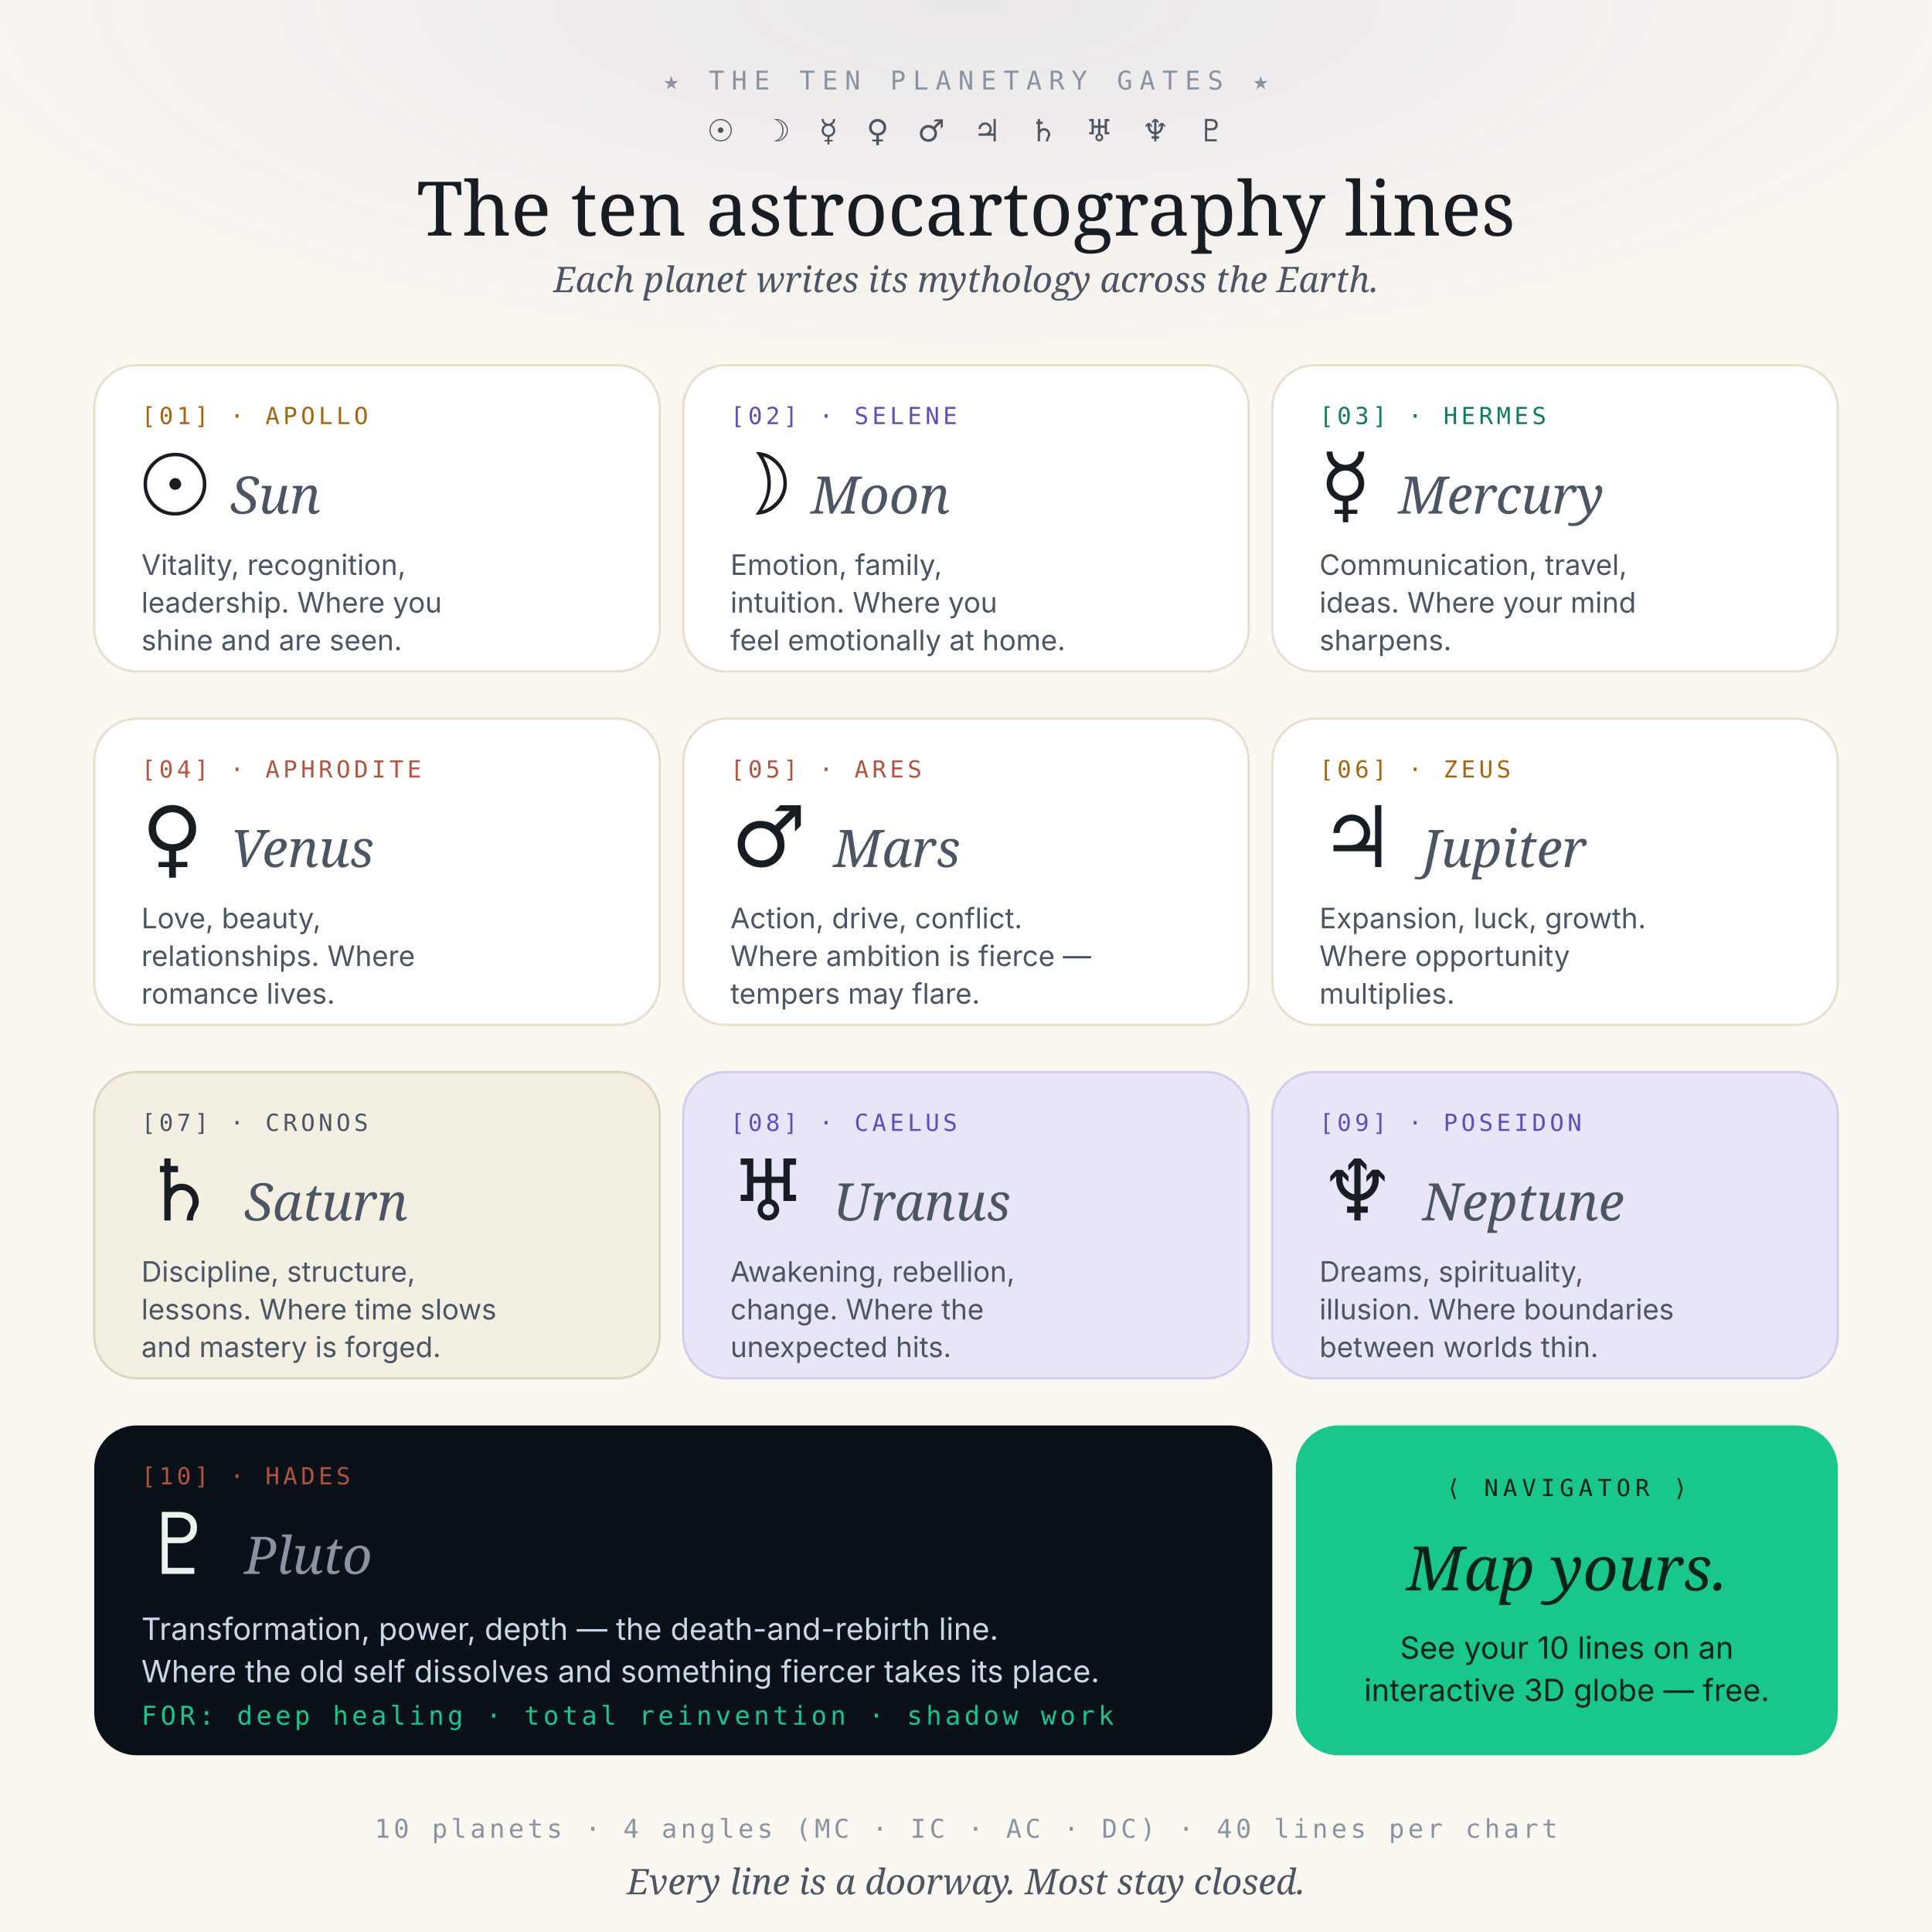
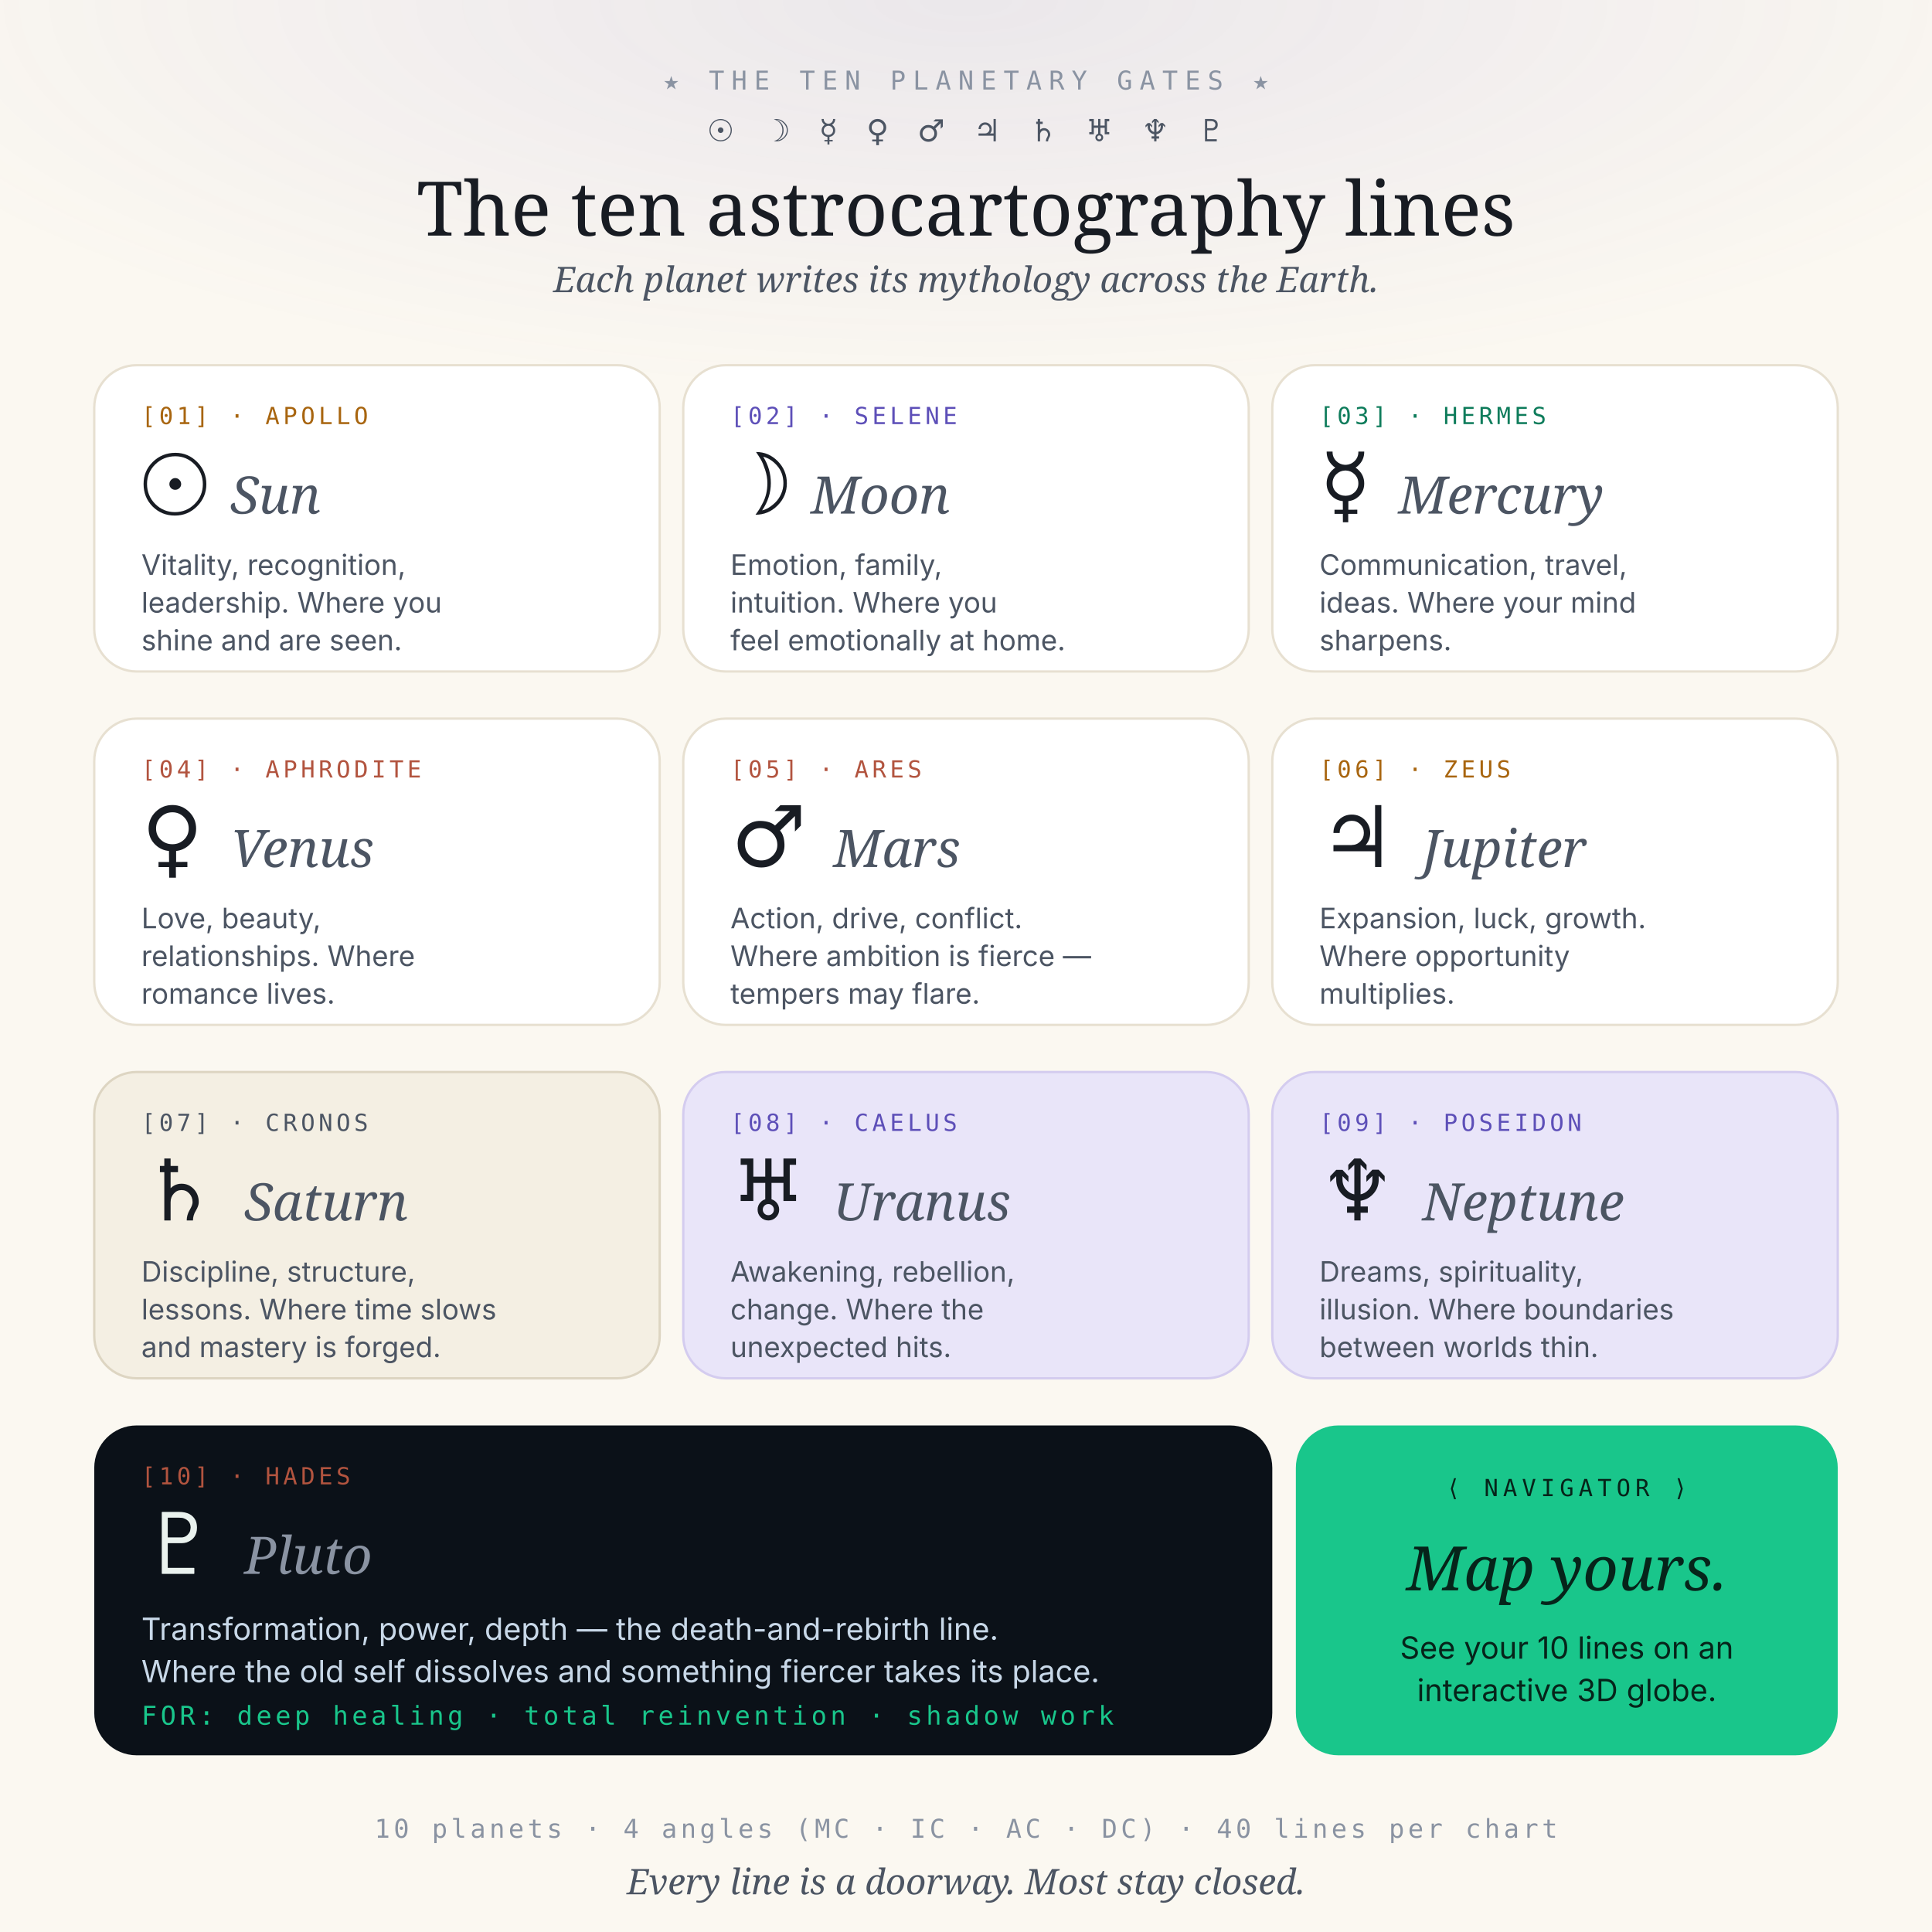
<svg xmlns="http://www.w3.org/2000/svg" viewBox="0 0 820 820" font-family="'General Sans',-apple-system,BlinkMacSystemFont,sans-serif" role="img" aria-labelledby="t-lines d-lines">
  <rect width="820" height="820" fill="#FBF8F1" />
  <defs>
    <radialGradient id="glow1" cx="50%" cy="0%" r="60%">
      <stop offset="0%" stop-color="#5D4FB8" stop-opacity="0.10" />
      <stop offset="100%" stop-color="#5D4FB8" stop-opacity="0" />
    </radialGradient>
  </defs>
  <rect width="820" height="280" fill="url(#glow1)" />
  <g>
    <text x="410" y="38" font-family="'JetBrains Mono',monospace" font-size="11" text-anchor="middle" fill="#8A93A2" letter-spacing="3">★  THE TEN PLANETARY GATES  ★</text>
    <text x="410" y="60" font-size="13" text-anchor="middle" fill="#4C5563" letter-spacing="4">☉   ☽   ☿   ♀   ♂   ♃   ♄   ♅   ♆   ♇</text>
  </g>
  <text x="410" y="100" font-family="'Instrument Serif',Georgia,serif" font-size="32" font-weight="400" fill="#181C23" text-anchor="middle">The ten astrocartography lines</text>
  <text x="410" y="124" font-family="'Instrument Serif',Georgia,serif" font-style="italic" font-size="15" fill="#4C5563" text-anchor="middle">Each planet writes its mythology across the Earth.</text>
  <g>
    <rect x="40" y="155" width="240" height="130" rx="18" fill="#FFFFFF" stroke="#E7E0D1" stroke-width="1" />
    <text x="60" y="180" font-family="'JetBrains Mono',monospace" font-size="10" fill="#A8650F" letter-spacing="1.5">[01] · APOLLO</text>
    <text x="60" y="218" font-family="'Instrument Serif',Georgia,serif" font-size="36" fill="#181C23">☉ <tspan font-size="22" font-style="italic" fill="#4C5563">Sun</tspan>
    </text>
    <text x="60" y="244" font-size="12" fill="#4C5563">Vitality, recognition,</text>
    <text x="60" y="260" font-size="12" fill="#4C5563">leadership. Where you</text>
    <text x="60" y="276" font-size="12" fill="#4C5563">shine and are seen.</text>
  </g>
  <g>
    <rect x="290" y="155" width="240" height="130" rx="18" fill="#FFFFFF" stroke="#E7E0D1" stroke-width="1" />
    <text x="310" y="180" font-family="'JetBrains Mono',monospace" font-size="10" fill="#5D4FB8" letter-spacing="1.5">[02] · SELENE</text>
    <text x="310" y="218" font-family="'Instrument Serif',Georgia,serif" font-size="36" fill="#181C23">☽ <tspan font-size="22" font-style="italic" fill="#4C5563">Moon</tspan>
    </text>
    <text x="310" y="244" font-size="12" fill="#4C5563">Emotion, family,</text>
    <text x="310" y="260" font-size="12" fill="#4C5563">intuition. Where you</text>
    <text x="310" y="276" font-size="12" fill="#4C5563">feel emotionally at home.</text>
  </g>
  <g>
    <rect x="540" y="155" width="240" height="130" rx="18" fill="#FFFFFF" stroke="#E7E0D1" stroke-width="1" />
    <text x="560" y="180" font-family="'JetBrains Mono',monospace" font-size="10" fill="#0E7C5B" letter-spacing="1.5">[03] · HERMES</text>
    <text x="560" y="218" font-family="'Instrument Serif',Georgia,serif" font-size="36" fill="#181C23">☿ <tspan font-size="22" font-style="italic" fill="#4C5563">Mercury</tspan>
    </text>
    <text x="560" y="244" font-size="12" fill="#4C5563">Communication, travel,</text>
    <text x="560" y="260" font-size="12" fill="#4C5563">ideas. Where your mind</text>
    <text x="560" y="276" font-size="12" fill="#4C5563">sharpens.</text>
  </g>
  <g>
    <rect x="40" y="305" width="240" height="130" rx="18" fill="#FFFFFF" stroke="#E7E0D1" stroke-width="1" />
    <text x="60" y="330" font-family="'JetBrains Mono',monospace" font-size="10" fill="#B2543F" letter-spacing="1.5">[04] · APHRODITE</text>
    <text x="60" y="368" font-family="'Instrument Serif',Georgia,serif" font-size="36" fill="#181C23">♀ <tspan font-size="22" font-style="italic" fill="#4C5563">Venus</tspan>
    </text>
    <text x="60" y="394" font-size="12" fill="#4C5563">Love, beauty,</text>
    <text x="60" y="410" font-size="12" fill="#4C5563">relationships. Where</text>
    <text x="60" y="426" font-size="12" fill="#4C5563">romance lives.</text>
  </g>
  <g>
    <rect x="290" y="305" width="240" height="130" rx="18" fill="#FFFFFF" stroke="#E7E0D1" stroke-width="1" />
    <text x="310" y="330" font-family="'JetBrains Mono',monospace" font-size="10" fill="#B2543F" letter-spacing="1.5">[05] · ARES</text>
    <text x="310" y="368" font-family="'Instrument Serif',Georgia,serif" font-size="36" fill="#181C23">♂ <tspan font-size="22" font-style="italic" fill="#4C5563">Mars</tspan>
    </text>
    <text x="310" y="394" font-size="12" fill="#4C5563">Action, drive, conflict.</text>
    <text x="310" y="410" font-size="12" fill="#4C5563">Where ambition is fierce —</text>
    <text x="310" y="426" font-size="12" fill="#4C5563">tempers may flare.</text>
  </g>
  <g>
    <rect x="540" y="305" width="240" height="130" rx="18" fill="#FFFFFF" stroke="#E7E0D1" stroke-width="1" />
    <text x="560" y="330" font-family="'JetBrains Mono',monospace" font-size="10" fill="#A8650F" letter-spacing="1.5">[06] · ZEUS</text>
    <text x="560" y="368" font-family="'Instrument Serif',Georgia,serif" font-size="36" fill="#181C23">♃ <tspan font-size="22" font-style="italic" fill="#4C5563">Jupiter</tspan>
    </text>
    <text x="560" y="394" font-size="12" fill="#4C5563">Expansion, luck, growth.</text>
    <text x="560" y="410" font-size="12" fill="#4C5563">Where opportunity</text>
    <text x="560" y="426" font-size="12" fill="#4C5563">multiplies.</text>
  </g>
  <g>
    <rect x="40" y="455" width="240" height="130" rx="18" fill="#F4EFE3" stroke="#DDD5C2" stroke-width="1" />
    <text x="60" y="480" font-family="'JetBrains Mono',monospace" font-size="10" fill="#4C5563" letter-spacing="1.5">[07] · CRONOS</text>
    <text x="60" y="518" font-family="'Instrument Serif',Georgia,serif" font-size="36" fill="#181C23">♄ <tspan font-size="22" font-style="italic" fill="#4C5563">Saturn</tspan>
    </text>
    <text x="60" y="544" font-size="12" fill="#4C5563">Discipline, structure,</text>
    <text x="60" y="560" font-size="12" fill="#4C5563">lessons. Where time slows</text>
    <text x="60" y="576" font-size="12" fill="#4C5563">and mastery is forged.</text>
  </g>
  <g>
    <rect x="290" y="455" width="240" height="130" rx="18" fill="#E9E5F9" stroke="#D4CCEF" stroke-width="1" />
    <text x="310" y="480" font-family="'JetBrains Mono',monospace" font-size="10" fill="#5D4FB8" letter-spacing="1.5">[08] · CAELUS</text>
    <text x="310" y="518" font-family="'Instrument Serif',Georgia,serif" font-size="36" fill="#181C23">♅ <tspan font-size="22" font-style="italic" fill="#4C5563">Uranus</tspan>
    </text>
    <text x="310" y="544" font-size="12" fill="#4C5563">Awakening, rebellion,</text>
    <text x="310" y="560" font-size="12" fill="#4C5563">change. Where the</text>
    <text x="310" y="576" font-size="12" fill="#4C5563">unexpected hits.</text>
  </g>
  <g>
    <rect x="540" y="455" width="240" height="130" rx="18" fill="#E9E5F9" stroke="#D4CCEF" stroke-width="1" />
    <text x="560" y="480" font-family="'JetBrains Mono',monospace" font-size="10" fill="#5D4FB8" letter-spacing="1.5">[09] · POSEIDON</text>
    <text x="560" y="518" font-family="'Instrument Serif',Georgia,serif" font-size="36" fill="#181C23">♆ <tspan font-size="22" font-style="italic" fill="#4C5563">Neptune</tspan>
    </text>
    <text x="560" y="544" font-size="12" fill="#4C5563">Dreams, spirituality,</text>
    <text x="560" y="560" font-size="12" fill="#4C5563">illusion. Where boundaries</text>
    <text x="560" y="576" font-size="12" fill="#4C5563">between worlds thin.</text>
  </g>
  <g>
    <rect x="40" y="605" width="500" height="140" rx="18" fill="#0B1118" />
    <text x="60" y="630" font-family="'JetBrains Mono',monospace" font-size="10" fill="#B2543F" letter-spacing="1.5">[10] · HADES</text>
    <text x="60" y="668" font-family="'Instrument Serif',Georgia,serif" font-size="36" fill="#EAF2EE">♇ <tspan font-size="22" font-style="italic" fill="#8A93A2">Pluto</tspan>
    </text>
    <text x="60" y="696" font-size="13" fill="#C8D8E8">Transformation, power, depth — the death-and-rebirth line.</text>
    <text x="60" y="714" font-size="13" fill="#C8D8E8">Where the old self dissolves and something fiercer takes its place.</text>
    <text x="60" y="732" font-size="11" font-family="'JetBrains Mono',monospace" fill="#19C68B" letter-spacing="1.5">FOR: deep healing · total reinvention · shadow work</text>
  </g>
  <g>
    <rect x="550" y="605" width="230" height="140" rx="18" fill="#19C68B" />
    <text x="665" y="635" font-family="'JetBrains Mono',monospace" font-size="10" fill="#06241A" text-anchor="middle" letter-spacing="2">⟨ NAVIGATOR ⟩</text>
    <text x="665" y="675" font-family="'Instrument Serif',Georgia,serif" font-size="26" fill="#06241A" text-anchor="middle" font-style="italic">Map yours.</text>
    <text x="665" y="704" font-size="13" fill="#06241A" text-anchor="middle">See your 10 lines on an</text>
-     <text x="665" y="722" font-size="13" fill="#06241A" text-anchor="middle">interactive 3D globe — free.</text>
+     <text x="665" y="722" font-size="13" fill="#06241A" text-anchor="middle">interactive 3D globe.</text>
  </g>
  <text x="410" y="780" font-family="'JetBrains Mono',monospace" font-size="11" text-anchor="middle" fill="#8A93A2" letter-spacing="1.5">10 planets · 4 angles (MC · IC · AC · DC) · 40 lines per chart</text>
  <text x="410" y="804" font-family="'Instrument Serif',Georgia,serif" font-size="15" font-style="italic" text-anchor="middle" fill="#4C5563">Every line is a doorway. Most stay closed.</text>
</svg>
